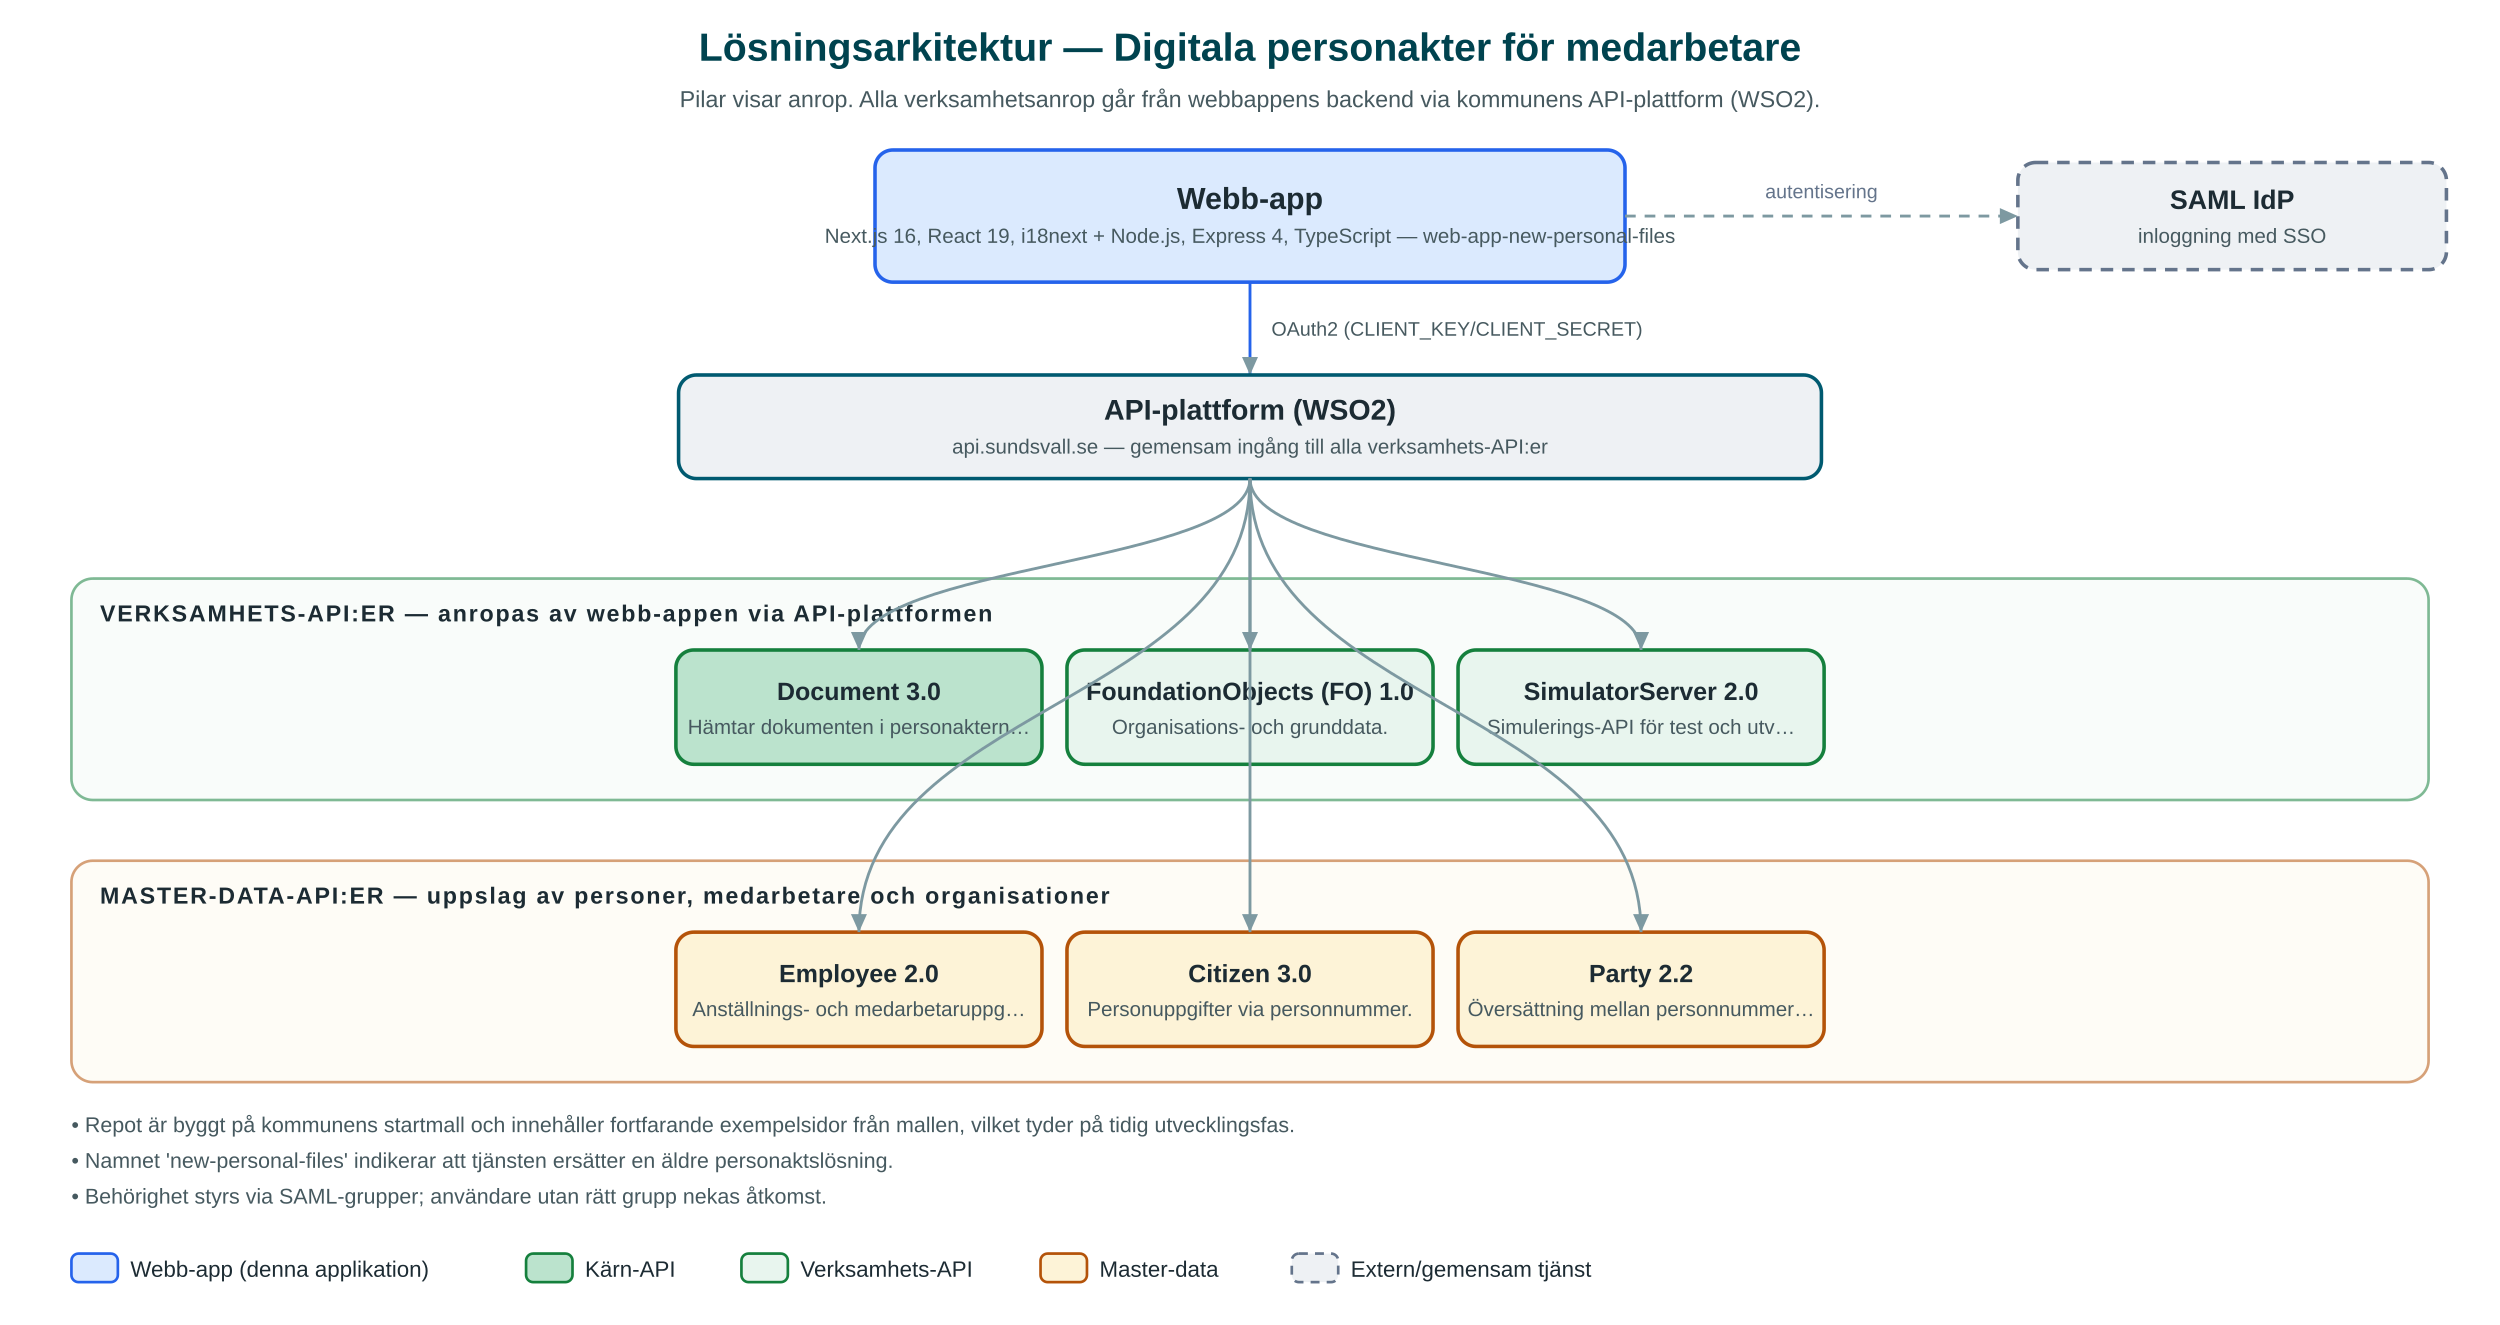
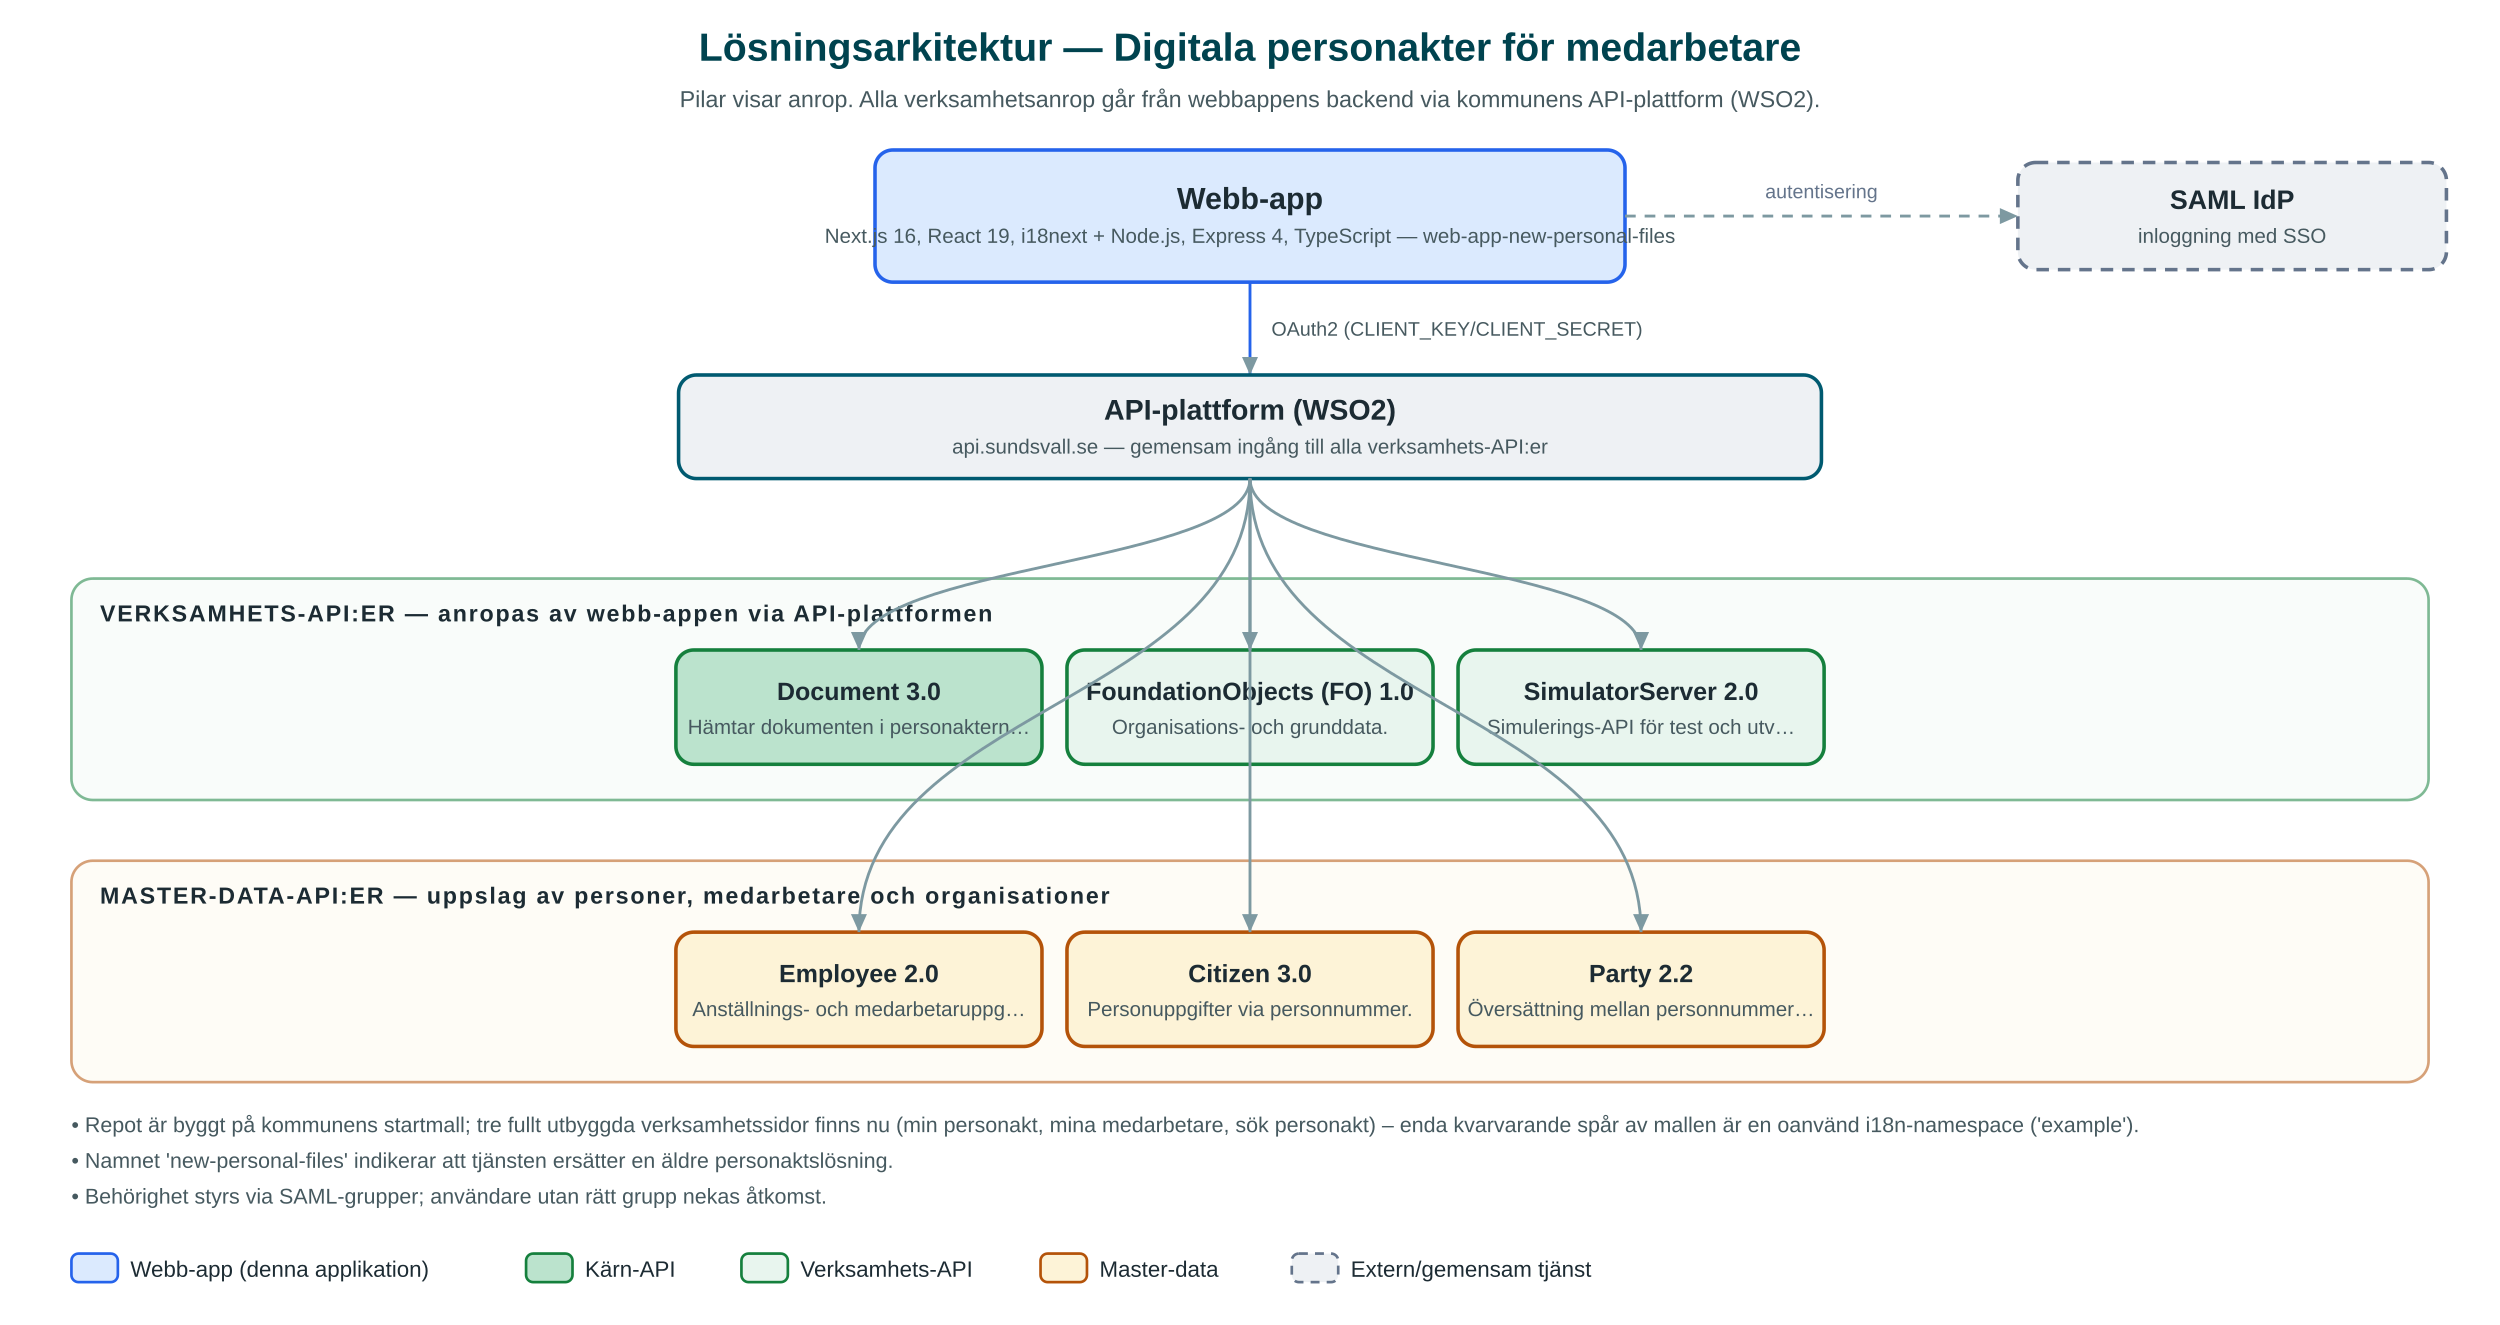
<svg xmlns="http://www.w3.org/2000/svg" viewBox="0 0 1400 742" font-family="Segoe UI, Helvetica Neue, Arial, sans-serif" role="img" aria-label="Arkitekturdiagram för Digitala personakter för medarbetare">
  <defs>
    <marker id="arr" viewBox="0 0 10 10" refX="9" refY="5" markerWidth="7" markerHeight="7" orient="auto-start-reverse">
      <path d="M 0 1 L 9 5 L 0 9 z" fill="#7d99a1" />
    </marker>
  </defs>
  <rect width="1400" height="742" fill="#ffffff" />
  <text x="700.0" y="34" text-anchor="middle" font-size="22" font-weight="bold" fill="#00434f">Lösningsarkitektur — Digitala personakter för medarbetare</text>
  <text x="700.0" y="60" text-anchor="middle" font-size="13" fill="#46595f">Pilar visar anrop. Alla verksamhetsanrop går från webbappens backend via kommunens API-plattform (WSO2).</text>
  <rect x="490.0" y="84" rx="10" width="420" height="74" fill="#dbeafe" stroke="#2563eb" stroke-width="2" />
  <text x="700.0" y="117.0" text-anchor="middle" font-size="17" font-weight="bold" fill="#1c2b33">Webb-app</text>
  <text x="700.0" y="136.0" text-anchor="middle" font-size="11.5" fill="#46595f">Next.js 16, React 19, i18next + Node.js, Express 4, TypeScript — web-app-new-personal-files</text>
  <rect x="1130" y="91" rx="10" width="240" height="60" fill="#eef1f4" stroke="#64748b" stroke-width="2" stroke-dasharray="7,5" />
  <text x="1250.0" y="117.0" text-anchor="middle" font-size="15" font-weight="bold" fill="#1c2b33">SAML IdP</text>
  <text x="1250.0" y="136.0" text-anchor="middle" font-size="11.5" fill="#46595f">inloggning med SSO</text>
  <path d="M 910.0 121.0 L 1130 121.0" fill="none" stroke="#7d99a1" stroke-width="1.6" stroke-dasharray="6,5" marker-end="url(#arr)" />
  <text x="1020.0" y="111.0" text-anchor="middle" font-size="11" fill="#64748b">autentisering</text>
  <path d="M 700.0 158 L 700.0 210" fill="none" stroke="#2563eb" stroke-width="1.6" marker-end="url(#arr)" />
  <text x="712.0" y="188" font-size="11" fill="#46595f">OAuth2 (CLIENT_KEY/CLIENT_SECRET)</text>
  <rect x="380.0" y="210" rx="10" width="640" height="58" fill="#eef1f4" stroke="#005a70" stroke-width="2" />
  <text x="700.0" y="235.0" text-anchor="middle" font-size="16" font-weight="bold" fill="#1c2b33">API-plattform (WSO2)</text>
  <text x="700.0" y="254.0" text-anchor="middle" font-size="11.5" fill="#46595f">api.sundsvall.se — gemensam ingång till alla verksamhets-API:er</text>
  <rect x="40" y="324" rx="12" width="1320" height="124" fill="#f4faf6" stroke="#15803d" stroke-width="1.5" opacity="0.55" />
  <text x="56" y="348" font-size="13" font-weight="bold" letter-spacing="1" fill="#1c2b33">VERKSAMHETS-API:ER — anropas av webb-appen via API-plattformen</text>
  <rect x="378.5" y="364" rx="10" width="205" height="64" fill="#bbe3cd" stroke="#15803d" stroke-width="2" />
  <text x="481.0" y="392.0" text-anchor="middle" font-size="14" font-weight="bold" fill="#1c2b33">Document 3.0</text>
  <text x="481.0" y="411.0" text-anchor="middle" font-size="11.5" fill="#46595f">Hämtar dokumenten i personaktern…</text>
  <path d="M 700.0 268 C 700.0 316.0, 481.0 316.0, 481.0 364" fill="none" stroke="#7d99a1" stroke-width="1.6" marker-end="url(#arr)" />
  <rect x="597.5" y="364" rx="10" width="205" height="64" fill="#e8f5ee" stroke="#15803d" stroke-width="2" />
  <text x="700.0" y="392.0" text-anchor="middle" font-size="14" font-weight="bold" fill="#1c2b33">FoundationObjects (FO) 1.0</text>
  <text x="700.0" y="411.0" text-anchor="middle" font-size="11.5" fill="#46595f">Organisations- och grunddata.</text>
  <path d="M 700.0 268 C 700.0 316.0, 700.0 316.0, 700.0 364" fill="none" stroke="#7d99a1" stroke-width="1.6" marker-end="url(#arr)" />
  <rect x="816.5" y="364" rx="10" width="205" height="64" fill="#e8f5ee" stroke="#15803d" stroke-width="2" />
  <text x="919.0" y="392.0" text-anchor="middle" font-size="14" font-weight="bold" fill="#1c2b33">SimulatorServer 2.0</text>
  <text x="919.0" y="411.0" text-anchor="middle" font-size="11.5" fill="#46595f">Simulerings-API för test och utv…</text>
  <path d="M 700.0 268 C 700.0 316.0, 919.0 316.0, 919.0 364" fill="none" stroke="#7d99a1" stroke-width="1.6" marker-end="url(#arr)" />
  <rect x="40" y="482" rx="12" width="1320" height="124" fill="#fdf9ef" stroke="#b45309" stroke-width="1.5" opacity="0.55" />
  <text x="56" y="506" font-size="13" font-weight="bold" letter-spacing="1" fill="#1c2b33">MASTER-DATA-API:ER — uppslag av personer, medarbetare och organisationer</text>
  <rect x="378.5" y="522" rx="10" width="205" height="64" fill="#fdf3d7" stroke="#b45309" stroke-width="2" />
  <text x="481.0" y="550.0" text-anchor="middle" font-size="14" font-weight="bold" fill="#1c2b33">Employee 2.0</text>
  <text x="481.0" y="569.0" text-anchor="middle" font-size="11.5" fill="#46595f">Anställnings- och medarbetaruppg…</text>
  <path d="M 700.0 268 C 700.0 395.0, 481.0 395.0, 481.0 522" fill="none" stroke="#7d99a1" stroke-width="1.6" marker-end="url(#arr)" />
  <rect x="597.5" y="522" rx="10" width="205" height="64" fill="#fdf3d7" stroke="#b45309" stroke-width="2" />
  <text x="700.0" y="550.0" text-anchor="middle" font-size="14" font-weight="bold" fill="#1c2b33">Citizen 3.0</text>
  <text x="700.0" y="569.0" text-anchor="middle" font-size="11.5" fill="#46595f">Personuppgifter via personnummer.</text>
  <path d="M 700.0 268 C 700.0 395.0, 700.0 395.0, 700.0 522" fill="none" stroke="#7d99a1" stroke-width="1.6" marker-end="url(#arr)" />
  <rect x="816.5" y="522" rx="10" width="205" height="64" fill="#fdf3d7" stroke="#b45309" stroke-width="2" />
  <text x="919.0" y="550.0" text-anchor="middle" font-size="14" font-weight="bold" fill="#1c2b33">Party 2.2</text>
  <text x="919.0" y="569.0" text-anchor="middle" font-size="11.5" fill="#46595f">Översättning mellan personnummer…</text>
  <path d="M 700.0 268 C 700.0 395.0, 919.0 395.0, 919.0 522" fill="none" stroke="#7d99a1" stroke-width="1.6" marker-end="url(#arr)" />
-   <text x="40" y="634" font-size="12" fill="#46595f">• Repot är byggt på kommunens startmall och innehåller fortfarande exempelsidor från mallen, vilket tyder på tidig utvecklingsfas.</text>
+   <text x="40" y="634" font-size="12" fill="#46595f">• Repot är byggt på kommunens startmall; tre fullt utbyggda verksamhetssidor finns nu (min personakt, mina medarbetare, sök personakt) – enda kvarvarande spår av mallen är en oanvänd i18n-namespace ('example').</text>
  <text x="40" y="654" font-size="12" fill="#46595f">• Namnet 'new-personal-files' indikerar att tjänsten ersätter en äldre personaktslösning.</text>
  <text x="40" y="674" font-size="12" fill="#46595f">• Behörighet styrs via SAML-grupper; användare utan rätt grupp nekas åtkomst.</text>
  <rect x="40" y="702" width="26" height="16" rx="4" fill="#dbeafe" stroke="#2563eb" stroke-width="1.5" />
  <text x="73" y="715" font-size="12.5" fill="#1c2b33">Webb-app (denna applikation)</text>
  <rect x="294.6" y="702" width="26" height="16" rx="4" fill="#bbe3cd" stroke="#15803d" stroke-width="1.5" />
  <text x="327.6" y="715" font-size="12.5" fill="#1c2b33">Kärn-API</text>
  <rect x="415.2" y="702" width="26" height="16" rx="4" fill="#e8f5ee" stroke="#15803d" stroke-width="1.5" />
  <text x="448.2" y="715" font-size="12.5" fill="#1c2b33">Verksamhets-API</text>
  <rect x="582.7" y="702" width="26" height="16" rx="4" fill="#fdf3d7" stroke="#b45309" stroke-width="1.5" />
  <text x="615.7" y="715" font-size="12.5" fill="#1c2b33">Master-data</text>
  <rect x="723.4" y="702" width="26" height="16" rx="4" fill="#eef1f4" stroke="#64748b" stroke-width="1.5" stroke-dasharray="5,4" />
  <text x="756.4" y="715" font-size="12.5" fill="#1c2b33">Extern/gemensam tjänst</text>
</svg>
